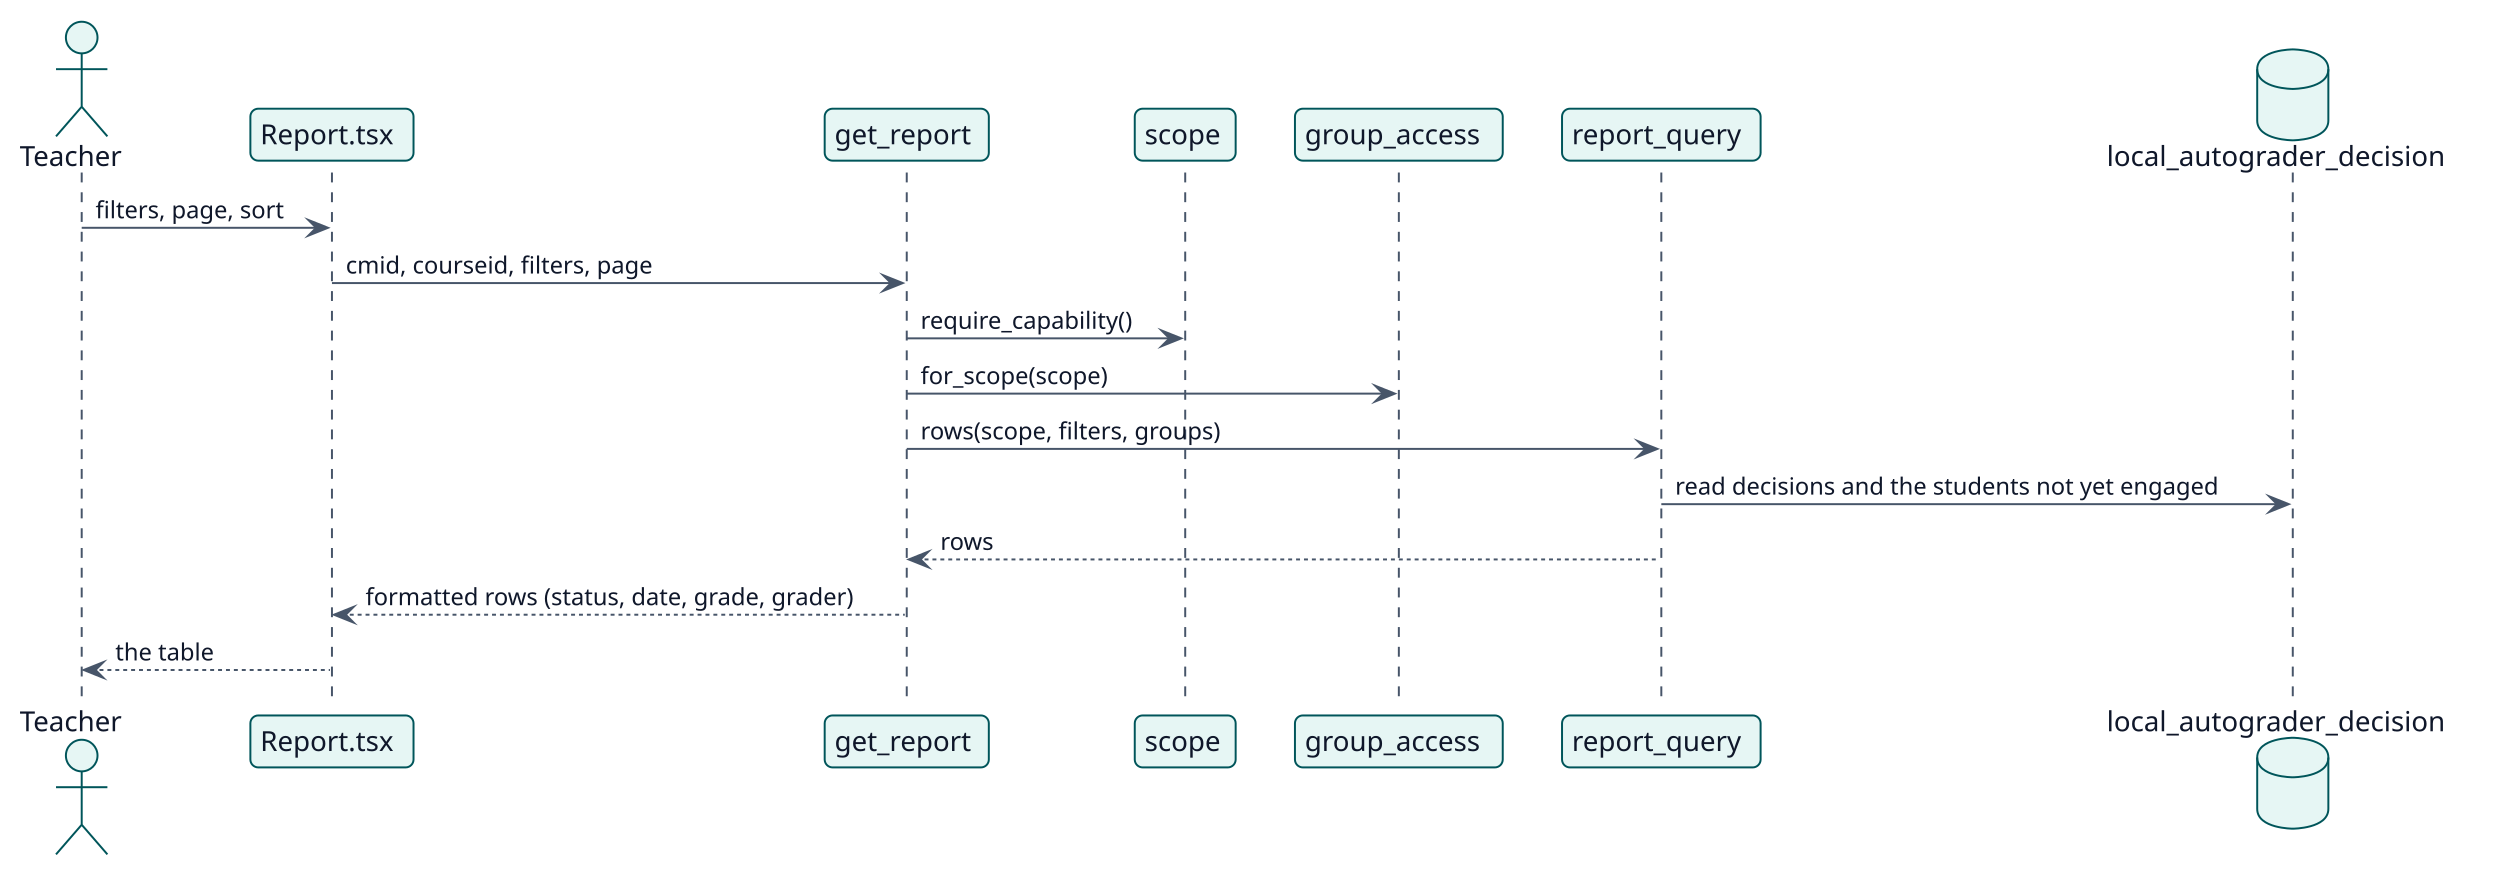
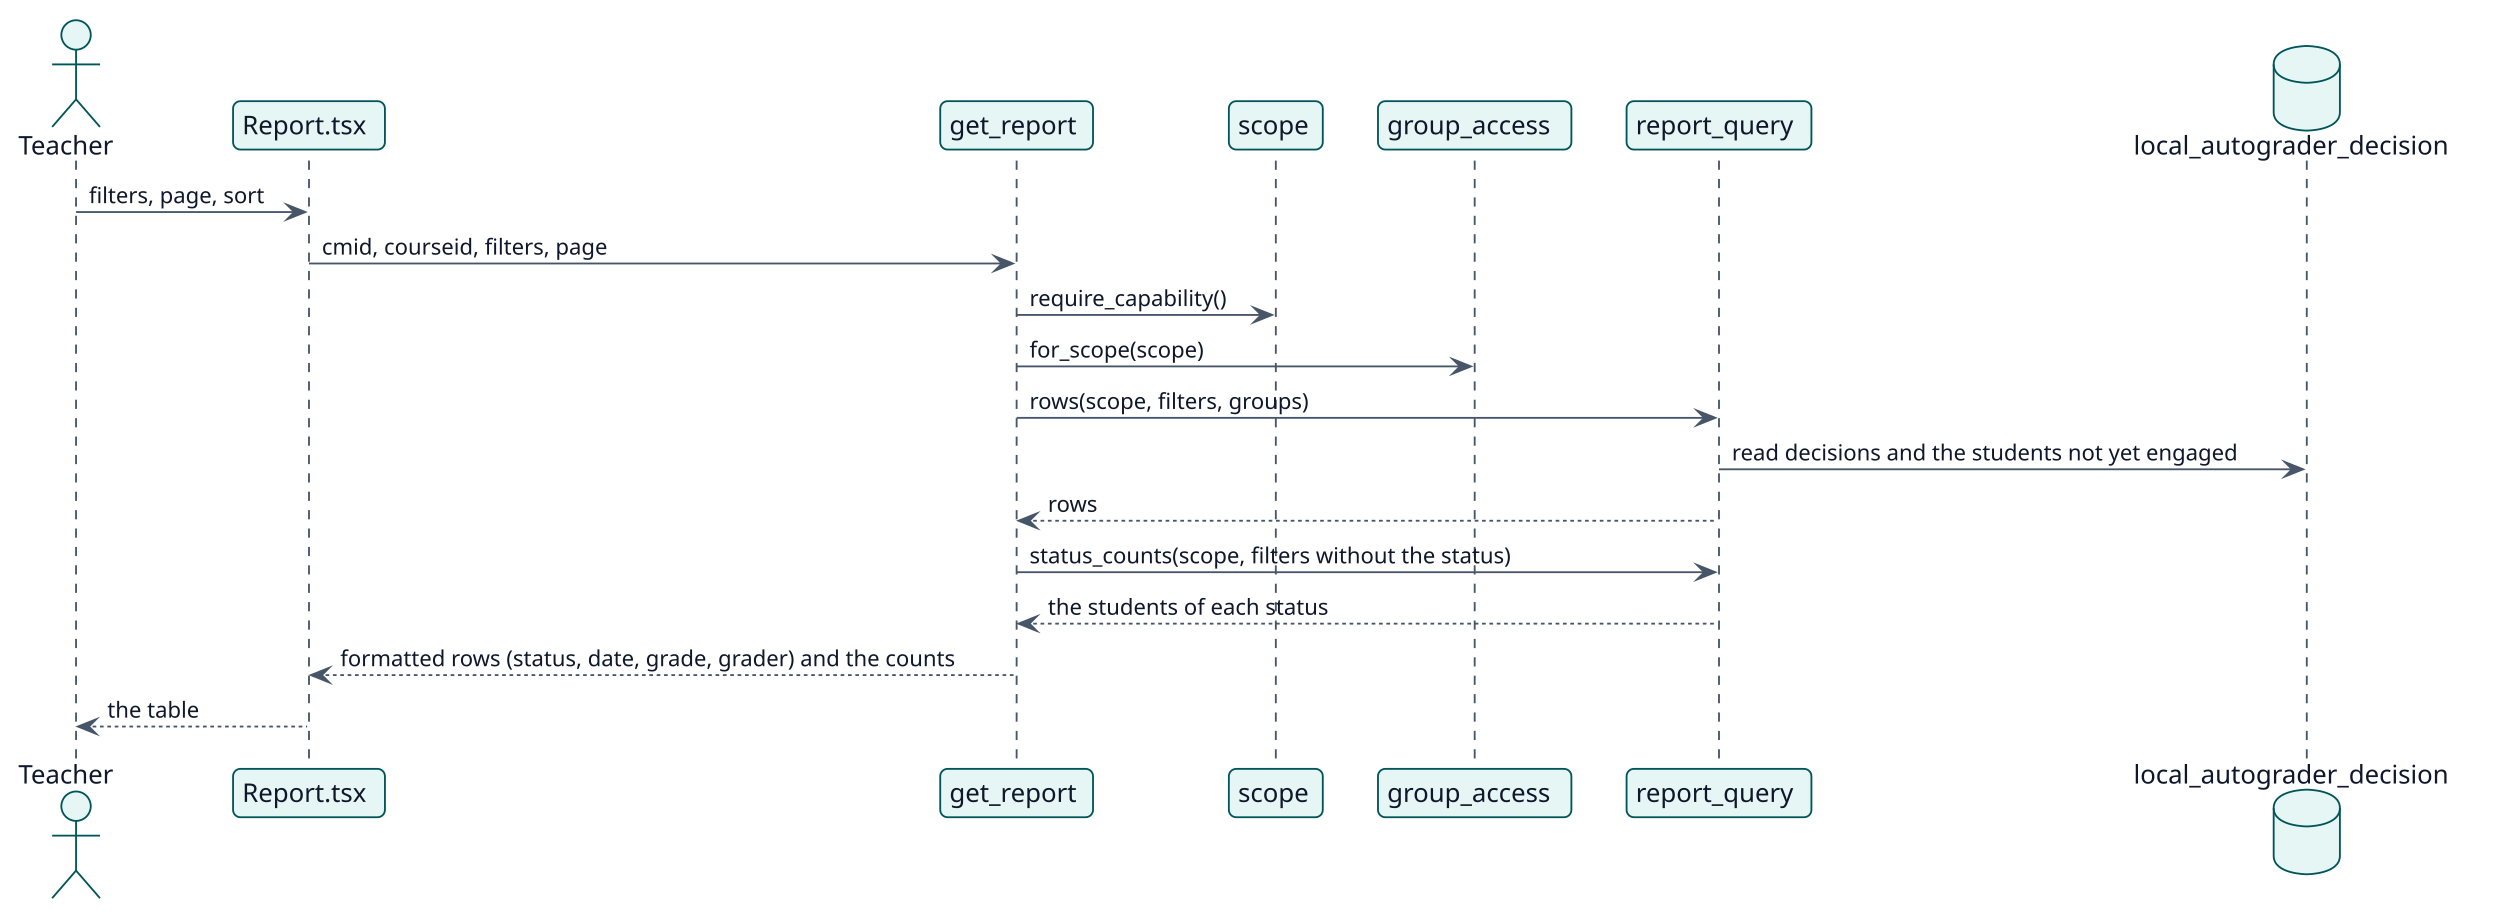
- <svg xmlns="http://www.w3.org/2000/svg" version="1.1" data-diagram-type="SEQUENCE" style="width:1265px;height:445px;background:#FFFFFF;" width="1265px" height="445px" viewBox="0 0 1265 445" zoomAndPan="magnify" preserveAspectRatio="none" contentStyleType="text/css">
+ <svg xmlns="http://www.w3.org/2000/svg" version="1.1" data-diagram-type="SEQUENCE" style="width:1359px;height:501px;background:#FFFFFF;" width="1359px" height="501px" viewBox="0 0 1359 501" zoomAndPan="magnify" preserveAspectRatio="none" contentStyleType="text/css">
  <defs />
  <g font-family="sans-serif" lengthAdjust="spacing">
    <g class="participant-lifeline" data-qualified-name="actor" data-entity-uid="part1" id="part1-lifeline" data-source-line="108">
      <g>
-         <rect x="37.842" y="87.297" width="8" height="269.719" fill="#000" fill-opacity="0" />
-         <line x1="41.342" y1="87.297" x2="41.342" y2="357.016" style="stroke:#475569;stroke-width:1;stroke-dasharray:5,5;" />
+         <rect x="37.842" y="87.297" width="8" height="325.656" fill="#000" fill-opacity="0" />
+         <line x1="41.342" y1="87.297" x2="41.342" y2="412.953" style="stroke:#475569;stroke-width:1;stroke-dasharray:5,5;" />
      </g>
    </g>
    <g class="participant-lifeline" data-qualified-name="js" data-entity-uid="part2" id="part2-lifeline" data-source-line="109">
      <g>
-         <rect x="164.469" y="87.297" width="8" height="269.719" fill="#000" fill-opacity="0" />
-         <line x1="167.969" y1="87.297" x2="167.969" y2="357.016" style="stroke:#475569;stroke-width:1;stroke-dasharray:5,5;" />
+         <rect x="164.469" y="87.297" width="8" height="325.656" fill="#000" fill-opacity="0" />
+         <line x1="167.969" y1="87.297" x2="167.969" y2="412.953" style="stroke:#475569;stroke-width:1;stroke-dasharray:5,5;" />
      </g>
    </g>
    <g class="participant-lifeline" data-qualified-name="service" data-entity-uid="part3" id="part3-lifeline" data-source-line="110">
      <g>
-         <rect x="455.316" y="87.297" width="8" height="269.719" fill="#000" fill-opacity="0" />
-         <line x1="458.816" y1="87.297" x2="458.816" y2="357.016" style="stroke:#475569;stroke-width:1;stroke-dasharray:5,5;" />
+         <rect x="549.137" y="87.297" width="8" height="325.656" fill="#000" fill-opacity="0" />
+         <line x1="552.637" y1="87.297" x2="552.637" y2="412.953" style="stroke:#475569;stroke-width:1;stroke-dasharray:5,5;" />
      </g>
    </g>
    <g class="participant-lifeline" data-qualified-name="scope" data-entity-uid="part4" id="part4-lifeline" data-source-line="111">
      <g>
-         <rect x="596.217" y="87.297" width="8" height="269.719" fill="#000" fill-opacity="0" />
-         <line x1="599.717" y1="87.297" x2="599.717" y2="357.016" style="stroke:#475569;stroke-width:1;stroke-dasharray:5,5;" />
+         <rect x="690.037" y="87.297" width="8" height="325.656" fill="#000" fill-opacity="0" />
+         <line x1="693.537" y1="87.297" x2="693.537" y2="412.953" style="stroke:#475569;stroke-width:1;stroke-dasharray:5,5;" />
      </g>
    </g>
    <g class="participant-lifeline" data-qualified-name="groups" data-entity-uid="part5" id="part5-lifeline" data-source-line="112">
      <g>
-         <rect x="704.316" y="87.297" width="8" height="269.719" fill="#000" fill-opacity="0" />
-         <line x1="707.816" y1="87.297" x2="707.816" y2="357.016" style="stroke:#475569;stroke-width:1;stroke-dasharray:5,5;" />
+         <rect x="798.137" y="87.297" width="8" height="325.656" fill="#000" fill-opacity="0" />
+         <line x1="801.637" y1="87.297" x2="801.637" y2="412.953" style="stroke:#475569;stroke-width:1;stroke-dasharray:5,5;" />
      </g>
    </g>
    <g class="participant-lifeline" data-qualified-name="query" data-entity-uid="part6" id="part6-lifeline" data-source-line="113">
      <g>
-         <rect x="837.128" y="87.297" width="8" height="269.719" fill="#000" fill-opacity="0" />
-         <line x1="840.628" y1="87.297" x2="840.628" y2="357.016" style="stroke:#475569;stroke-width:1;stroke-dasharray:5,5;" />
+         <rect x="930.948" y="87.297" width="8" height="325.656" fill="#000" fill-opacity="0" />
+         <line x1="934.448" y1="87.297" x2="934.448" y2="412.953" style="stroke:#475569;stroke-width:1;stroke-dasharray:5,5;" />
      </g>
    </g>
    <g class="participant-lifeline" data-qualified-name="table" data-entity-uid="part7" id="part7-lifeline" data-source-line="114">
      <g>
-         <rect x="1156.646" y="87.297" width="8" height="269.719" fill="#000" fill-opacity="0" />
-         <line x1="1160.146" y1="87.297" x2="1160.146" y2="357.016" style="stroke:#475569;stroke-width:1;stroke-dasharray:5,5;" />
+         <rect x="1250.466" y="87.297" width="8" height="325.656" fill="#000" fill-opacity="0" />
+         <line x1="1253.966" y1="87.297" x2="1253.966" y2="412.953" style="stroke:#475569;stroke-width:1;stroke-dasharray:5,5;" />
      </g>
    </g>
    <g class="participant participant-head" data-qualified-name="actor" data-entity-uid="part1" id="part1-head" data-source-line="108">
      <text x="10" y="83.995" fill="#0F172A" font-size="14" textLength="56.684" font-family="IBM Plex Sans">Teacher</text>
      <ellipse cx="41.342" cy="19" rx="8" ry="8" fill="#E6F6F4" style="stroke:#00555A;stroke-width:1;" />
      <path d="M41.342,27 L41.342,54 M28.342,35 L54.342,35 M41.342,54 L28.342,69 M41.342,54 L54.342,69" style="stroke:#00555A;stroke-width:1;" fill="none" />
    </g>
    <g class="participant participant-head" data-qualified-name="js" data-entity-uid="part2" id="part2-head" data-source-line="109">
      <rect x="126.69" y="55" width="82.557" height="26.297" fill="#E6F6F4" style="stroke:#00555A;stroke-width:1;" rx="4" ry="4" />
      <text x="131.69" y="72.995" fill="#0F172A" font-size="14" textLength="72.557" font-family="IBM Plex Sans">Report.tsx</text>
    </g>
    <g class="participant participant-head" data-qualified-name="service" data-entity-uid="part3" id="part3-head" data-source-line="110">
-       <rect x="417.289" y="55" width="83.056" height="26.297" fill="#E6F6F4" style="stroke:#00555A;stroke-width:1;" rx="4" ry="4" />
-       <text x="422.289" y="72.995" fill="#0F172A" font-size="14" textLength="73.056" font-family="IBM Plex Sans">get_report</text>
+       <rect x="511.109" y="55" width="83.056" height="26.297" fill="#E6F6F4" style="stroke:#00555A;stroke-width:1;" rx="4" ry="4" />
+       <text x="516.109" y="72.995" fill="#0F172A" font-size="14" textLength="73.056" font-family="IBM Plex Sans">get_report</text>
    </g>
    <g class="participant participant-head" data-qualified-name="scope" data-entity-uid="part4" id="part4-head" data-source-line="111">
-       <rect x="574.188" y="55" width="51.057" height="26.297" fill="#E6F6F4" style="stroke:#00555A;stroke-width:1;" rx="4" ry="4" />
-       <text x="579.188" y="72.995" fill="#0F172A" font-size="14" textLength="41.057" font-family="IBM Plex Sans">scope</text>
+       <rect x="668.009" y="55" width="51.057" height="26.297" fill="#E6F6F4" style="stroke:#00555A;stroke-width:1;" rx="4" ry="4" />
+       <text x="673.009" y="72.995" fill="#0F172A" font-size="14" textLength="41.057" font-family="IBM Plex Sans">scope</text>
    </g>
    <g class="participant participant-head" data-qualified-name="groups" data-entity-uid="part5" id="part5-head" data-source-line="112">
-       <rect x="655.245" y="55" width="105.143" height="26.297" fill="#E6F6F4" style="stroke:#00555A;stroke-width:1;" rx="4" ry="4" />
-       <text x="660.245" y="72.995" fill="#0F172A" font-size="14" textLength="95.143" font-family="IBM Plex Sans">group_access</text>
+       <rect x="749.065" y="55" width="105.143" height="26.297" fill="#E6F6F4" style="stroke:#00555A;stroke-width:1;" rx="4" ry="4" />
+       <text x="754.065" y="72.995" fill="#0F172A" font-size="14" textLength="95.143" font-family="IBM Plex Sans">group_access</text>
    </g>
    <g class="participant participant-head" data-qualified-name="query" data-entity-uid="part6" id="part6-head" data-source-line="113">
-       <rect x="790.388" y="55" width="100.48" height="26.297" fill="#E6F6F4" style="stroke:#00555A;stroke-width:1;" rx="4" ry="4" />
-       <text x="795.388" y="72.995" fill="#0F172A" font-size="14" textLength="90.48" font-family="IBM Plex Sans">report_query</text>
+       <rect x="884.208" y="55" width="100.48" height="26.297" fill="#E6F6F4" style="stroke:#00555A;stroke-width:1;" rx="4" ry="4" />
+       <text x="889.208" y="72.995" fill="#0F172A" font-size="14" textLength="90.48" font-family="IBM Plex Sans">report_query</text>
    </g>
    <g class="participant participant-head" data-qualified-name="table" data-entity-uid="part7" id="part7-head" data-source-line="114">
-       <text x="1065.988" y="83.995" fill="#0F172A" font-size="14" textLength="182.314" font-family="IBM Plex Sans">local_autograder_decision</text>
-       <path d="M1142.146,35 C1142.146,25 1160.146,25 1160.146,25 C1160.146,25 1178.146,25 1178.146,35 L1178.146,61 C1178.146,71 1160.146,71 1160.146,71 C1160.146,71 1142.146,71 1142.146,61 L1142.146,35" style="stroke:#00555A;stroke-width:1;" fill="#E6F6F4" />
-       <path d="M1142.146,35 C1142.146,45 1160.146,45 1160.146,45 C1160.146,45 1178.146,45 1178.146,35" style="stroke:#00555A;stroke-width:1;" fill="none" />
+       <text x="1159.809" y="83.995" fill="#0F172A" font-size="14" textLength="182.314" font-family="IBM Plex Sans">local_autograder_decision</text>
+       <path d="M1235.966,35 C1235.966,25 1253.966,25 1253.966,25 C1253.966,25 1271.966,25 1271.966,35 L1271.966,61 C1271.966,71 1253.966,71 1253.966,71 C1253.966,71 1235.966,71 1235.966,61 L1235.966,35" style="stroke:#00555A;stroke-width:1;" fill="#E6F6F4" />
+       <path d="M1235.966,35 C1235.966,45 1253.966,45 1253.966,45 C1253.966,45 1271.966,45 1271.966,35" style="stroke:#00555A;stroke-width:1;" fill="none" />
    </g>
    <g class="participant participant-tail" data-qualified-name="actor" data-entity-uid="part1" id="part1-tail" data-source-line="108">
-       <text x="10" y="370.011" fill="#0F172A" font-size="14" textLength="56.684" font-family="IBM Plex Sans">Teacher</text>
-       <ellipse cx="41.342" cy="382.313" rx="8" ry="8" fill="#E6F6F4" style="stroke:#00555A;stroke-width:1;" />
-       <path d="M41.342,390.313 L41.342,417.313 M28.342,398.313 L54.342,398.313 M41.342,417.313 L28.342,432.313 M41.342,417.313 L54.342,432.313" style="stroke:#00555A;stroke-width:1;" fill="none" />
+       <text x="10" y="425.948" fill="#0F172A" font-size="14" textLength="56.684" font-family="IBM Plex Sans">Teacher</text>
+       <ellipse cx="41.342" cy="438.25" rx="8" ry="8" fill="#E6F6F4" style="stroke:#00555A;stroke-width:1;" />
+       <path d="M41.342,446.25 L41.342,473.25 M28.342,454.25 L54.342,454.25 M41.342,473.25 L28.342,488.25 M41.342,473.25 L54.342,488.25" style="stroke:#00555A;stroke-width:1;" fill="none" />
    </g>
    <g class="participant participant-tail" data-qualified-name="js" data-entity-uid="part2" id="part2-tail" data-source-line="109">
-       <rect x="126.69" y="362.016" width="82.557" height="26.297" fill="#E6F6F4" style="stroke:#00555A;stroke-width:1;" rx="4" ry="4" />
-       <text x="131.69" y="380.011" fill="#0F172A" font-size="14" textLength="72.557" font-family="IBM Plex Sans">Report.tsx</text>
+       <rect x="126.69" y="417.953" width="82.557" height="26.297" fill="#E6F6F4" style="stroke:#00555A;stroke-width:1;" rx="4" ry="4" />
+       <text x="131.69" y="435.948" fill="#0F172A" font-size="14" textLength="72.557" font-family="IBM Plex Sans">Report.tsx</text>
    </g>
    <g class="participant participant-tail" data-qualified-name="service" data-entity-uid="part3" id="part3-tail" data-source-line="110">
-       <rect x="417.289" y="362.016" width="83.056" height="26.297" fill="#E6F6F4" style="stroke:#00555A;stroke-width:1;" rx="4" ry="4" />
-       <text x="422.289" y="380.011" fill="#0F172A" font-size="14" textLength="73.056" font-family="IBM Plex Sans">get_report</text>
+       <rect x="511.109" y="417.953" width="83.056" height="26.297" fill="#E6F6F4" style="stroke:#00555A;stroke-width:1;" rx="4" ry="4" />
+       <text x="516.109" y="435.948" fill="#0F172A" font-size="14" textLength="73.056" font-family="IBM Plex Sans">get_report</text>
    </g>
    <g class="participant participant-tail" data-qualified-name="scope" data-entity-uid="part4" id="part4-tail" data-source-line="111">
-       <rect x="574.188" y="362.016" width="51.057" height="26.297" fill="#E6F6F4" style="stroke:#00555A;stroke-width:1;" rx="4" ry="4" />
-       <text x="579.188" y="380.011" fill="#0F172A" font-size="14" textLength="41.057" font-family="IBM Plex Sans">scope</text>
+       <rect x="668.009" y="417.953" width="51.057" height="26.297" fill="#E6F6F4" style="stroke:#00555A;stroke-width:1;" rx="4" ry="4" />
+       <text x="673.009" y="435.948" fill="#0F172A" font-size="14" textLength="41.057" font-family="IBM Plex Sans">scope</text>
    </g>
    <g class="participant participant-tail" data-qualified-name="groups" data-entity-uid="part5" id="part5-tail" data-source-line="112">
-       <rect x="655.245" y="362.016" width="105.143" height="26.297" fill="#E6F6F4" style="stroke:#00555A;stroke-width:1;" rx="4" ry="4" />
-       <text x="660.245" y="380.011" fill="#0F172A" font-size="14" textLength="95.143" font-family="IBM Plex Sans">group_access</text>
+       <rect x="749.065" y="417.953" width="105.143" height="26.297" fill="#E6F6F4" style="stroke:#00555A;stroke-width:1;" rx="4" ry="4" />
+       <text x="754.065" y="435.948" fill="#0F172A" font-size="14" textLength="95.143" font-family="IBM Plex Sans">group_access</text>
    </g>
    <g class="participant participant-tail" data-qualified-name="query" data-entity-uid="part6" id="part6-tail" data-source-line="113">
-       <rect x="790.388" y="362.016" width="100.48" height="26.297" fill="#E6F6F4" style="stroke:#00555A;stroke-width:1;" rx="4" ry="4" />
-       <text x="795.388" y="380.011" fill="#0F172A" font-size="14" textLength="90.48" font-family="IBM Plex Sans">report_query</text>
+       <rect x="884.208" y="417.953" width="100.48" height="26.297" fill="#E6F6F4" style="stroke:#00555A;stroke-width:1;" rx="4" ry="4" />
+       <text x="889.208" y="435.948" fill="#0F172A" font-size="14" textLength="90.48" font-family="IBM Plex Sans">report_query</text>
    </g>
    <g class="participant participant-tail" data-qualified-name="table" data-entity-uid="part7" id="part7-tail" data-source-line="114">
-       <text x="1065.988" y="370.011" fill="#0F172A" font-size="14" textLength="182.314" font-family="IBM Plex Sans">local_autograder_decision</text>
-       <path d="M1142.146,383.313 C1142.146,373.313 1160.146,373.313 1160.146,373.313 C1160.146,373.313 1178.146,373.313 1178.146,383.313 L1178.146,409.313 C1178.146,419.313 1160.146,419.313 1160.146,419.313 C1160.146,419.313 1142.146,419.313 1142.146,409.313 L1142.146,383.313" style="stroke:#00555A;stroke-width:1;" fill="#E6F6F4" />
-       <path d="M1142.146,383.313 C1142.146,393.313 1160.146,393.313 1160.146,393.313 C1160.146,393.313 1178.146,393.313 1178.146,383.313" style="stroke:#00555A;stroke-width:1;" fill="none" />
+       <text x="1159.809" y="425.948" fill="#0F172A" font-size="14" textLength="182.314" font-family="IBM Plex Sans">local_autograder_decision</text>
+       <path d="M1235.966,439.25 C1235.966,429.25 1253.966,429.25 1253.966,429.25 C1253.966,429.25 1271.966,429.25 1271.966,439.25 L1271.966,465.25 C1271.966,475.25 1253.966,475.25 1253.966,475.25 C1253.966,475.25 1235.966,475.25 1235.966,465.25 L1235.966,439.25" style="stroke:#00555A;stroke-width:1;" fill="#E6F6F4" />
+       <path d="M1235.966,439.25 C1235.966,449.25 1253.966,449.25 1253.966,449.25 C1253.966,449.25 1271.966,449.25 1271.966,439.25" style="stroke:#00555A;stroke-width:1;" fill="none" />
    </g>
    <g class="message" data-entity-1="part1" data-entity-2="part2" id="msg1" data-source-line="116">
      <polygon points="155.969,111.266,165.969,115.266,155.969,119.266,159.969,115.266" fill="#475569" style="stroke:#475569;stroke-width:1;stroke-linejoin:miter;stroke-miterlimit:10;" />
      <line x1="41.342" y1="115.266" x2="161.969" y2="115.266" style="stroke:#475569;stroke-width:1;" />
      <text x="48.342" y="110.436" fill="#0F172A" font-size="12" textLength="102.627" font-family="IBM Plex Sans">filters, page, sort</text>
    </g>
    <g class="message" data-entity-1="part2" data-entity-2="part3" id="msg2" data-source-line="117">
-       <polygon points="446.816,139.234,456.816,143.234,446.816,147.234,450.816,143.234" fill="#475569" style="stroke:#475569;stroke-width:1;stroke-linejoin:miter;stroke-miterlimit:10;" />
-       <line x1="167.969" y1="143.234" x2="452.816" y2="143.234" style="stroke:#475569;stroke-width:1;" />
+       <polygon points="540.637,139.234,550.637,143.234,540.637,147.234,544.637,143.234" fill="#475569" style="stroke:#475569;stroke-width:1;stroke-linejoin:miter;stroke-miterlimit:10;" />
+       <line x1="167.969" y1="143.234" x2="546.637" y2="143.234" style="stroke:#475569;stroke-width:1;" />
      <text x="174.969" y="138.404" fill="#0F172A" font-size="12" textLength="167.326" font-family="IBM Plex Sans">cmid, courseid, filters, page</text>
    </g>
    <g class="message" data-entity-1="part3" data-entity-2="part4" id="msg3" data-source-line="118">
-       <polygon points="587.717,167.203,597.717,171.203,587.717,175.203,591.717,171.203" fill="#475569" style="stroke:#475569;stroke-width:1;stroke-linejoin:miter;stroke-miterlimit:10;" />
-       <line x1="458.816" y1="171.203" x2="593.717" y2="171.203" style="stroke:#475569;stroke-width:1;" />
-       <text x="465.816" y="166.373" fill="#0F172A" font-size="12" textLength="116.9" font-family="IBM Plex Sans">require_capability()</text>
+       <polygon points="681.537,167.203,691.537,171.203,681.537,175.203,685.537,171.203" fill="#475569" style="stroke:#475569;stroke-width:1;stroke-linejoin:miter;stroke-miterlimit:10;" />
+       <line x1="552.637" y1="171.203" x2="687.537" y2="171.203" style="stroke:#475569;stroke-width:1;" />
+       <text x="559.637" y="166.373" fill="#0F172A" font-size="12" textLength="116.9" font-family="IBM Plex Sans">require_capability()</text>
    </g>
    <g class="message" data-entity-1="part3" data-entity-2="part5" id="msg4" data-source-line="119">
-       <polygon points="695.816,195.172,705.816,199.172,695.816,203.172,699.816,199.172" fill="#475569" style="stroke:#475569;stroke-width:1;stroke-linejoin:miter;stroke-miterlimit:10;" />
-       <line x1="458.816" y1="199.172" x2="701.816" y2="199.172" style="stroke:#475569;stroke-width:1;" />
-       <text x="465.816" y="194.342" fill="#0F172A" font-size="12" textLength="102.246" font-family="IBM Plex Sans">for_scope(scope)</text>
+       <polygon points="789.637,195.172,799.637,199.172,789.637,203.172,793.637,199.172" fill="#475569" style="stroke:#475569;stroke-width:1;stroke-linejoin:miter;stroke-miterlimit:10;" />
+       <line x1="552.637" y1="199.172" x2="795.637" y2="199.172" style="stroke:#475569;stroke-width:1;" />
+       <text x="559.637" y="194.342" fill="#0F172A" font-size="12" textLength="102.246" font-family="IBM Plex Sans">for_scope(scope)</text>
    </g>
    <g class="message" data-entity-1="part3" data-entity-2="part6" id="msg5" data-source-line="120">
-       <polygon points="828.628,223.141,838.628,227.141,828.628,231.141,832.628,227.141" fill="#475569" style="stroke:#475569;stroke-width:1;stroke-linejoin:miter;stroke-miterlimit:10;" />
-       <line x1="458.816" y1="227.141" x2="834.628" y2="227.141" style="stroke:#475569;stroke-width:1;" />
-       <text x="465.816" y="222.311" fill="#0F172A" font-size="12" textLength="163.688" font-family="IBM Plex Sans">rows(scope, filters, groups)</text>
+       <polygon points="922.448,223.141,932.448,227.141,922.448,231.141,926.448,227.141" fill="#475569" style="stroke:#475569;stroke-width:1;stroke-linejoin:miter;stroke-miterlimit:10;" />
+       <line x1="552.637" y1="227.141" x2="928.448" y2="227.141" style="stroke:#475569;stroke-width:1;" />
+       <text x="559.637" y="222.311" fill="#0F172A" font-size="12" textLength="163.688" font-family="IBM Plex Sans">rows(scope, filters, groups)</text>
    </g>
    <g class="message" data-entity-1="part6" data-entity-2="part7" id="msg6" data-source-line="121">
-       <polygon points="1148.146,251.109,1158.146,255.109,1148.146,259.109,1152.146,255.109" fill="#475569" style="stroke:#475569;stroke-width:1;stroke-linejoin:miter;stroke-miterlimit:10;" />
-       <line x1="840.628" y1="255.109" x2="1154.146" y2="255.109" style="stroke:#475569;stroke-width:1;" />
-       <text x="847.628" y="250.279" fill="#0F172A" font-size="12" textLength="295.518" font-family="IBM Plex Sans">read decisions and the students not yet engaged</text>
+       <polygon points="1241.966,251.109,1251.966,255.109,1241.966,259.109,1245.966,255.109" fill="#475569" style="stroke:#475569;stroke-width:1;stroke-linejoin:miter;stroke-miterlimit:10;" />
+       <line x1="934.448" y1="255.109" x2="1247.966" y2="255.109" style="stroke:#475569;stroke-width:1;" />
+       <text x="941.448" y="250.279" fill="#0F172A" font-size="12" textLength="295.518" font-family="IBM Plex Sans">read decisions and the students not yet engaged</text>
    </g>
    <g class="message" data-entity-1="part6" data-entity-2="part3" id="msg7" data-source-line="122">
-       <polygon points="469.816,279.078,459.816,283.078,469.816,287.078,465.816,283.078" fill="#475569" style="stroke:#475569;stroke-width:1;stroke-linejoin:miter;stroke-miterlimit:10;" />
-       <line x1="463.816" y1="283.078" x2="839.628" y2="283.078" style="stroke:#475569;stroke-width:1;stroke-dasharray:2,2;" />
-       <text x="475.816" y="278.248" fill="#0F172A" font-size="12" textLength="28.342" font-family="IBM Plex Sans">rows</text>
+       <polygon points="563.637,279.078,553.637,283.078,563.637,287.078,559.637,283.078" fill="#475569" style="stroke:#475569;stroke-width:1;stroke-linejoin:miter;stroke-miterlimit:10;" />
+       <line x1="557.637" y1="283.078" x2="933.448" y2="283.078" style="stroke:#475569;stroke-width:1;stroke-dasharray:2,2;" />
+       <text x="569.637" y="278.248" fill="#0F172A" font-size="12" textLength="28.342" font-family="IBM Plex Sans">rows</text>
    </g>
-     <g class="message" data-entity-1="part3" data-entity-2="part2" id="msg8" data-source-line="123">
-       <polygon points="178.969,307.047,168.969,311.047,178.969,315.047,174.969,311.047" fill="#475569" style="stroke:#475569;stroke-width:1;stroke-linejoin:miter;stroke-miterlimit:10;" />
-       <line x1="172.969" y1="311.047" x2="457.816" y2="311.047" style="stroke:#475569;stroke-width:1;stroke-dasharray:2,2;" />
-       <text x="184.969" y="306.217" fill="#0F172A" font-size="12" textLength="266.848" font-family="IBM Plex Sans">formatted rows (status, date, grade, grader)</text>
+     <g class="message" data-entity-1="part3" data-entity-2="part6" id="msg8" data-source-line="123">
+       <polygon points="922.448,307.047,932.448,311.047,922.448,315.047,926.448,311.047" fill="#475569" style="stroke:#475569;stroke-width:1;stroke-linejoin:miter;stroke-miterlimit:10;" />
+       <line x1="552.637" y1="311.047" x2="928.448" y2="311.047" style="stroke:#475569;stroke-width:1;" />
+       <text x="559.637" y="306.217" fill="#0F172A" font-size="12" textLength="282.451" font-family="IBM Plex Sans">status_counts(scope, filters without the status)</text>
    </g>
-     <g class="message" data-entity-1="part2" data-entity-2="part1" id="msg9" data-source-line="124">
-       <polygon points="52.342,335.016,42.342,339.016,52.342,343.016,48.342,339.016" fill="#475569" style="stroke:#475569;stroke-width:1;stroke-linejoin:miter;stroke-miterlimit:10;" />
-       <line x1="46.342" y1="339.016" x2="166.969" y2="339.016" style="stroke:#475569;stroke-width:1;stroke-dasharray:2,2;" />
-       <text x="58.342" y="334.186" fill="#0F172A" font-size="12" textLength="53.9" font-family="IBM Plex Sans">the table</text>
+     <g class="message" data-entity-1="part6" data-entity-2="part3" id="msg9" data-source-line="124">
+       <polygon points="563.637,335.016,553.637,339.016,563.637,343.016,559.637,339.016" fill="#475569" style="stroke:#475569;stroke-width:1;stroke-linejoin:miter;stroke-miterlimit:10;" />
+       <line x1="557.637" y1="339.016" x2="933.448" y2="339.016" style="stroke:#475569;stroke-width:1;stroke-dasharray:2,2;" />
+       <text x="569.637" y="334.186" fill="#0F172A" font-size="12" textLength="164.455" font-family="IBM Plex Sans">the students of each status</text>
+     </g>
+     <g class="message" data-entity-1="part3" data-entity-2="part2" id="msg10" data-source-line="125">
+       <polygon points="178.969,362.984,168.969,366.984,178.969,370.984,174.969,366.984" fill="#475569" style="stroke:#475569;stroke-width:1;stroke-linejoin:miter;stroke-miterlimit:10;" />
+       <line x1="172.969" y1="366.984" x2="551.637" y2="366.984" style="stroke:#475569;stroke-width:1;stroke-dasharray:2,2;" />
+       <text x="184.969" y="362.154" fill="#0F172A" font-size="12" textLength="360.668" font-family="IBM Plex Sans">formatted rows (status, date, grade, grader) and the counts</text>
+     </g>
+     <g class="message" data-entity-1="part2" data-entity-2="part1" id="msg11" data-source-line="126">
+       <polygon points="52.342,390.953,42.342,394.953,52.342,398.953,48.342,394.953" fill="#475569" style="stroke:#475569;stroke-width:1;stroke-linejoin:miter;stroke-miterlimit:10;" />
+       <line x1="46.342" y1="394.953" x2="166.969" y2="394.953" style="stroke:#475569;stroke-width:1;stroke-dasharray:2,2;" />
+       <text x="58.342" y="390.123" fill="#0F172A" font-size="12" textLength="53.9" font-family="IBM Plex Sans">the table</text>
    </g>
  </g>
</svg>
